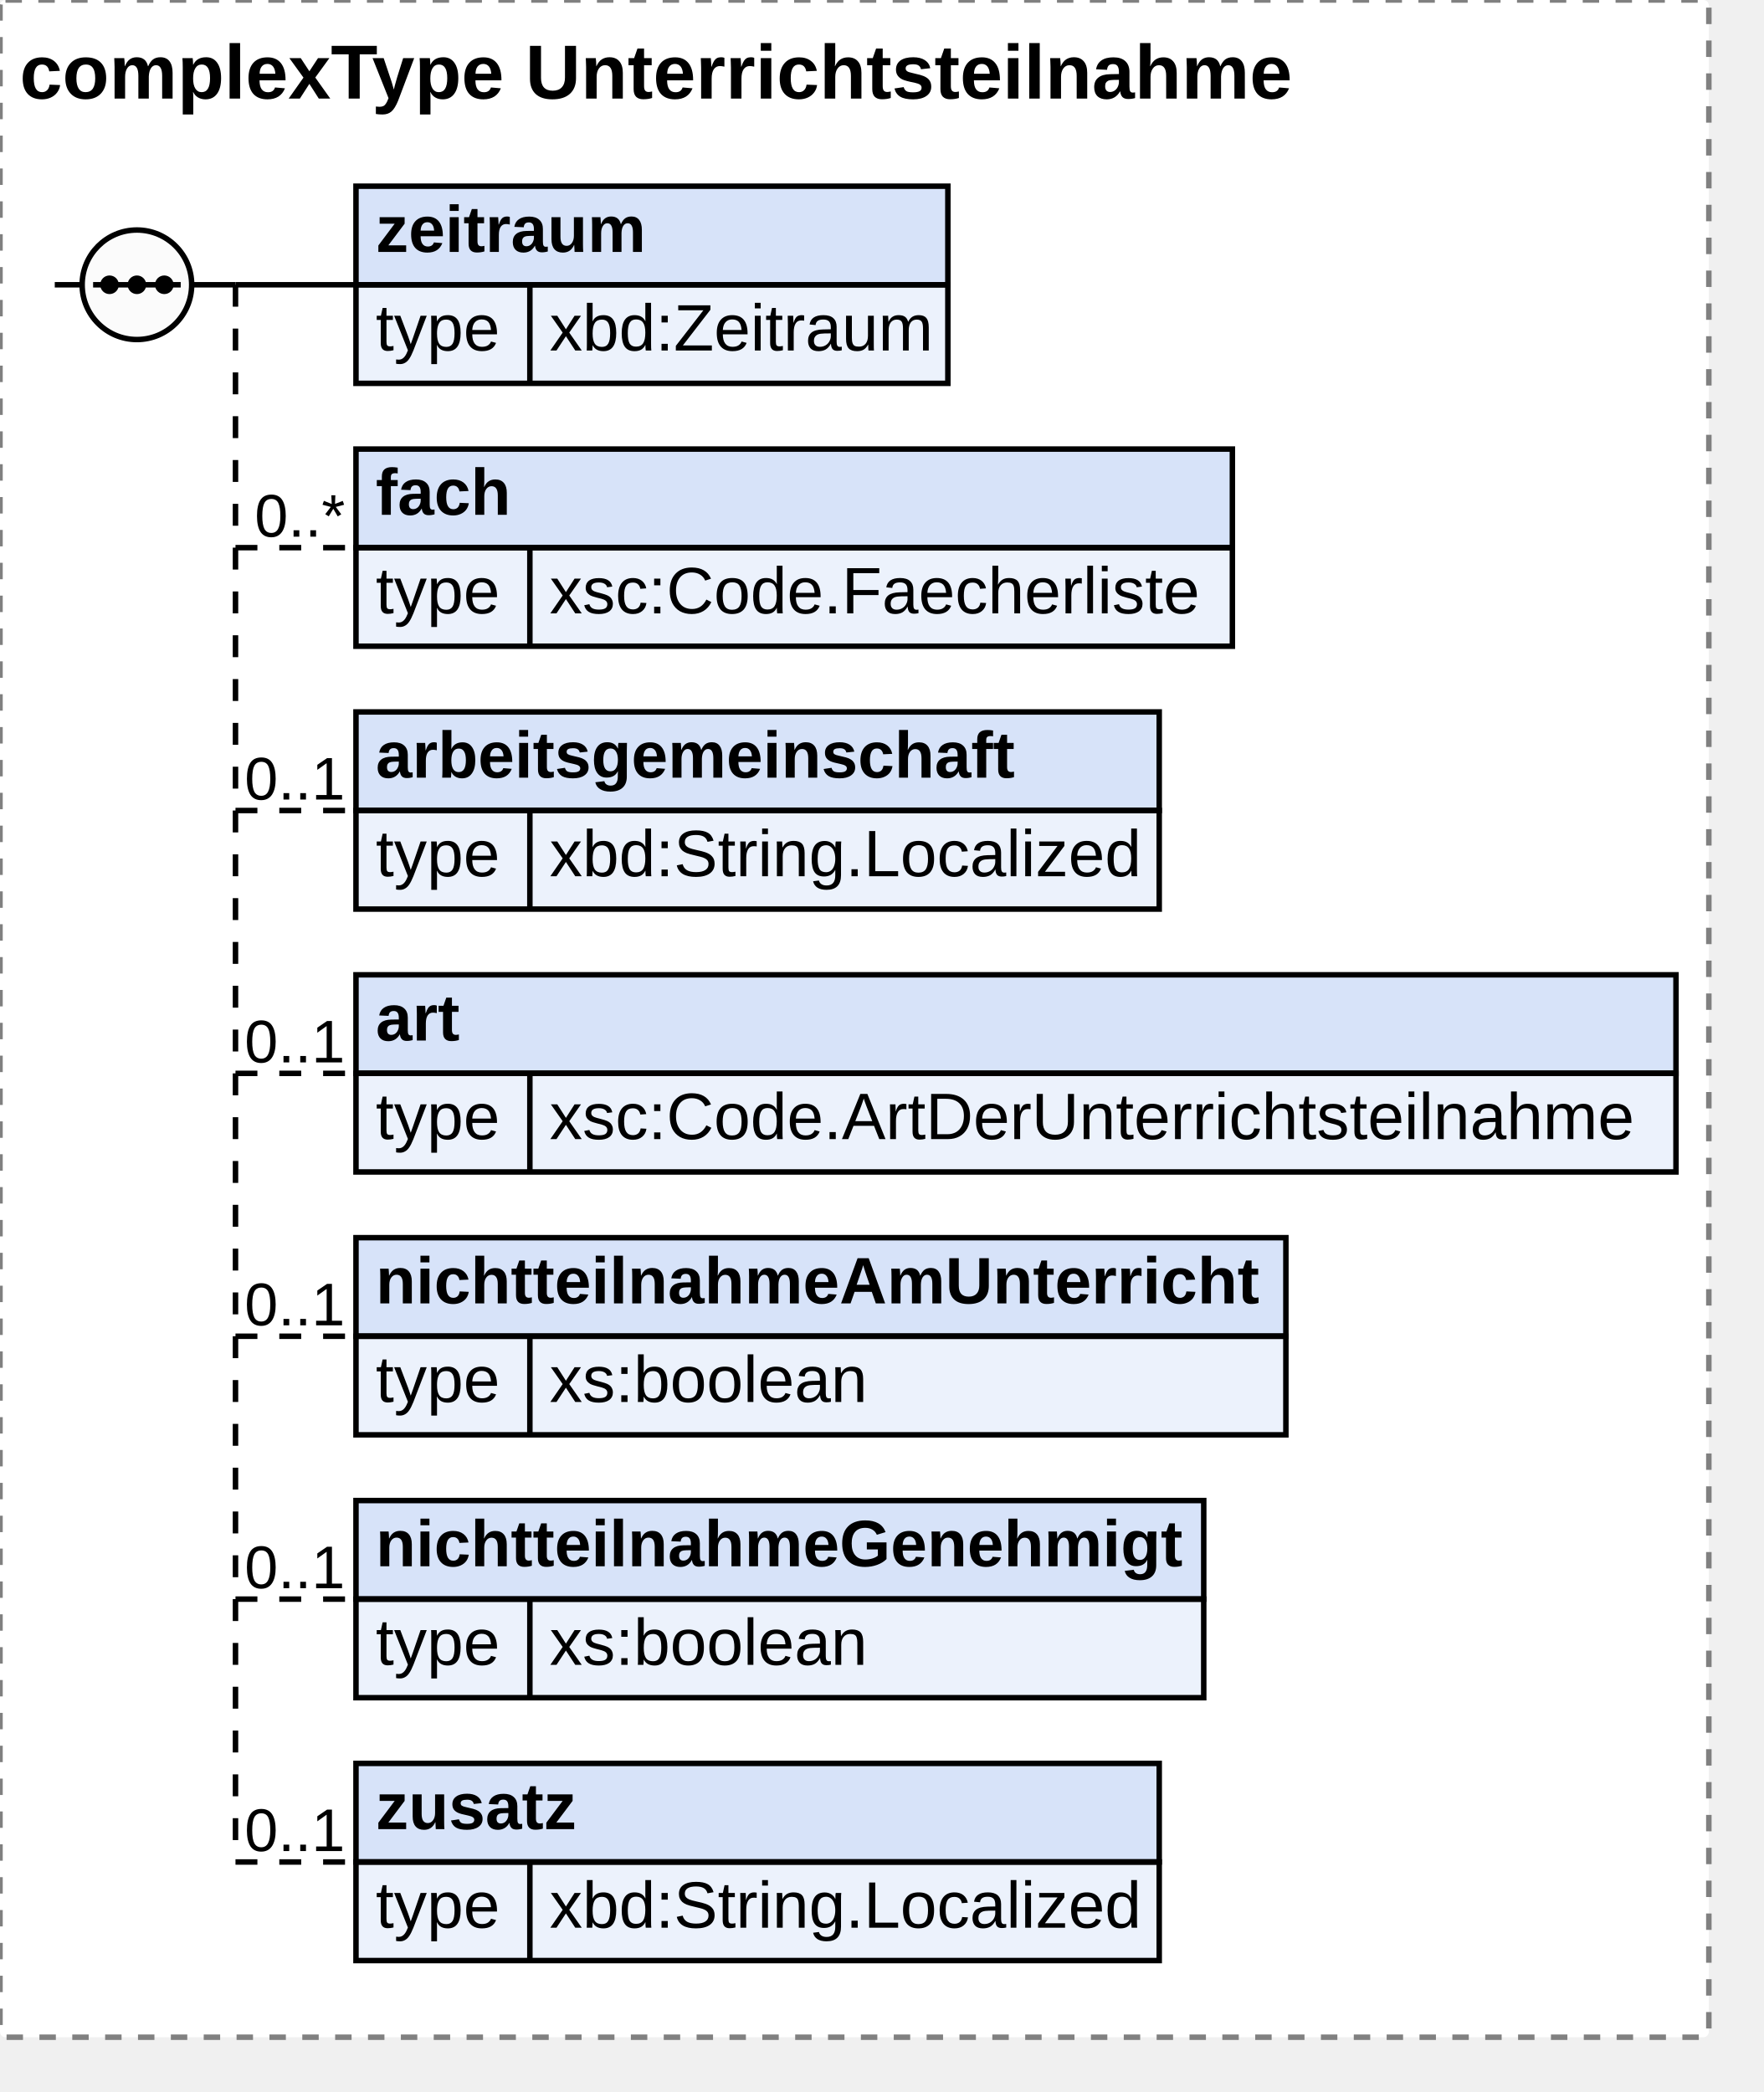
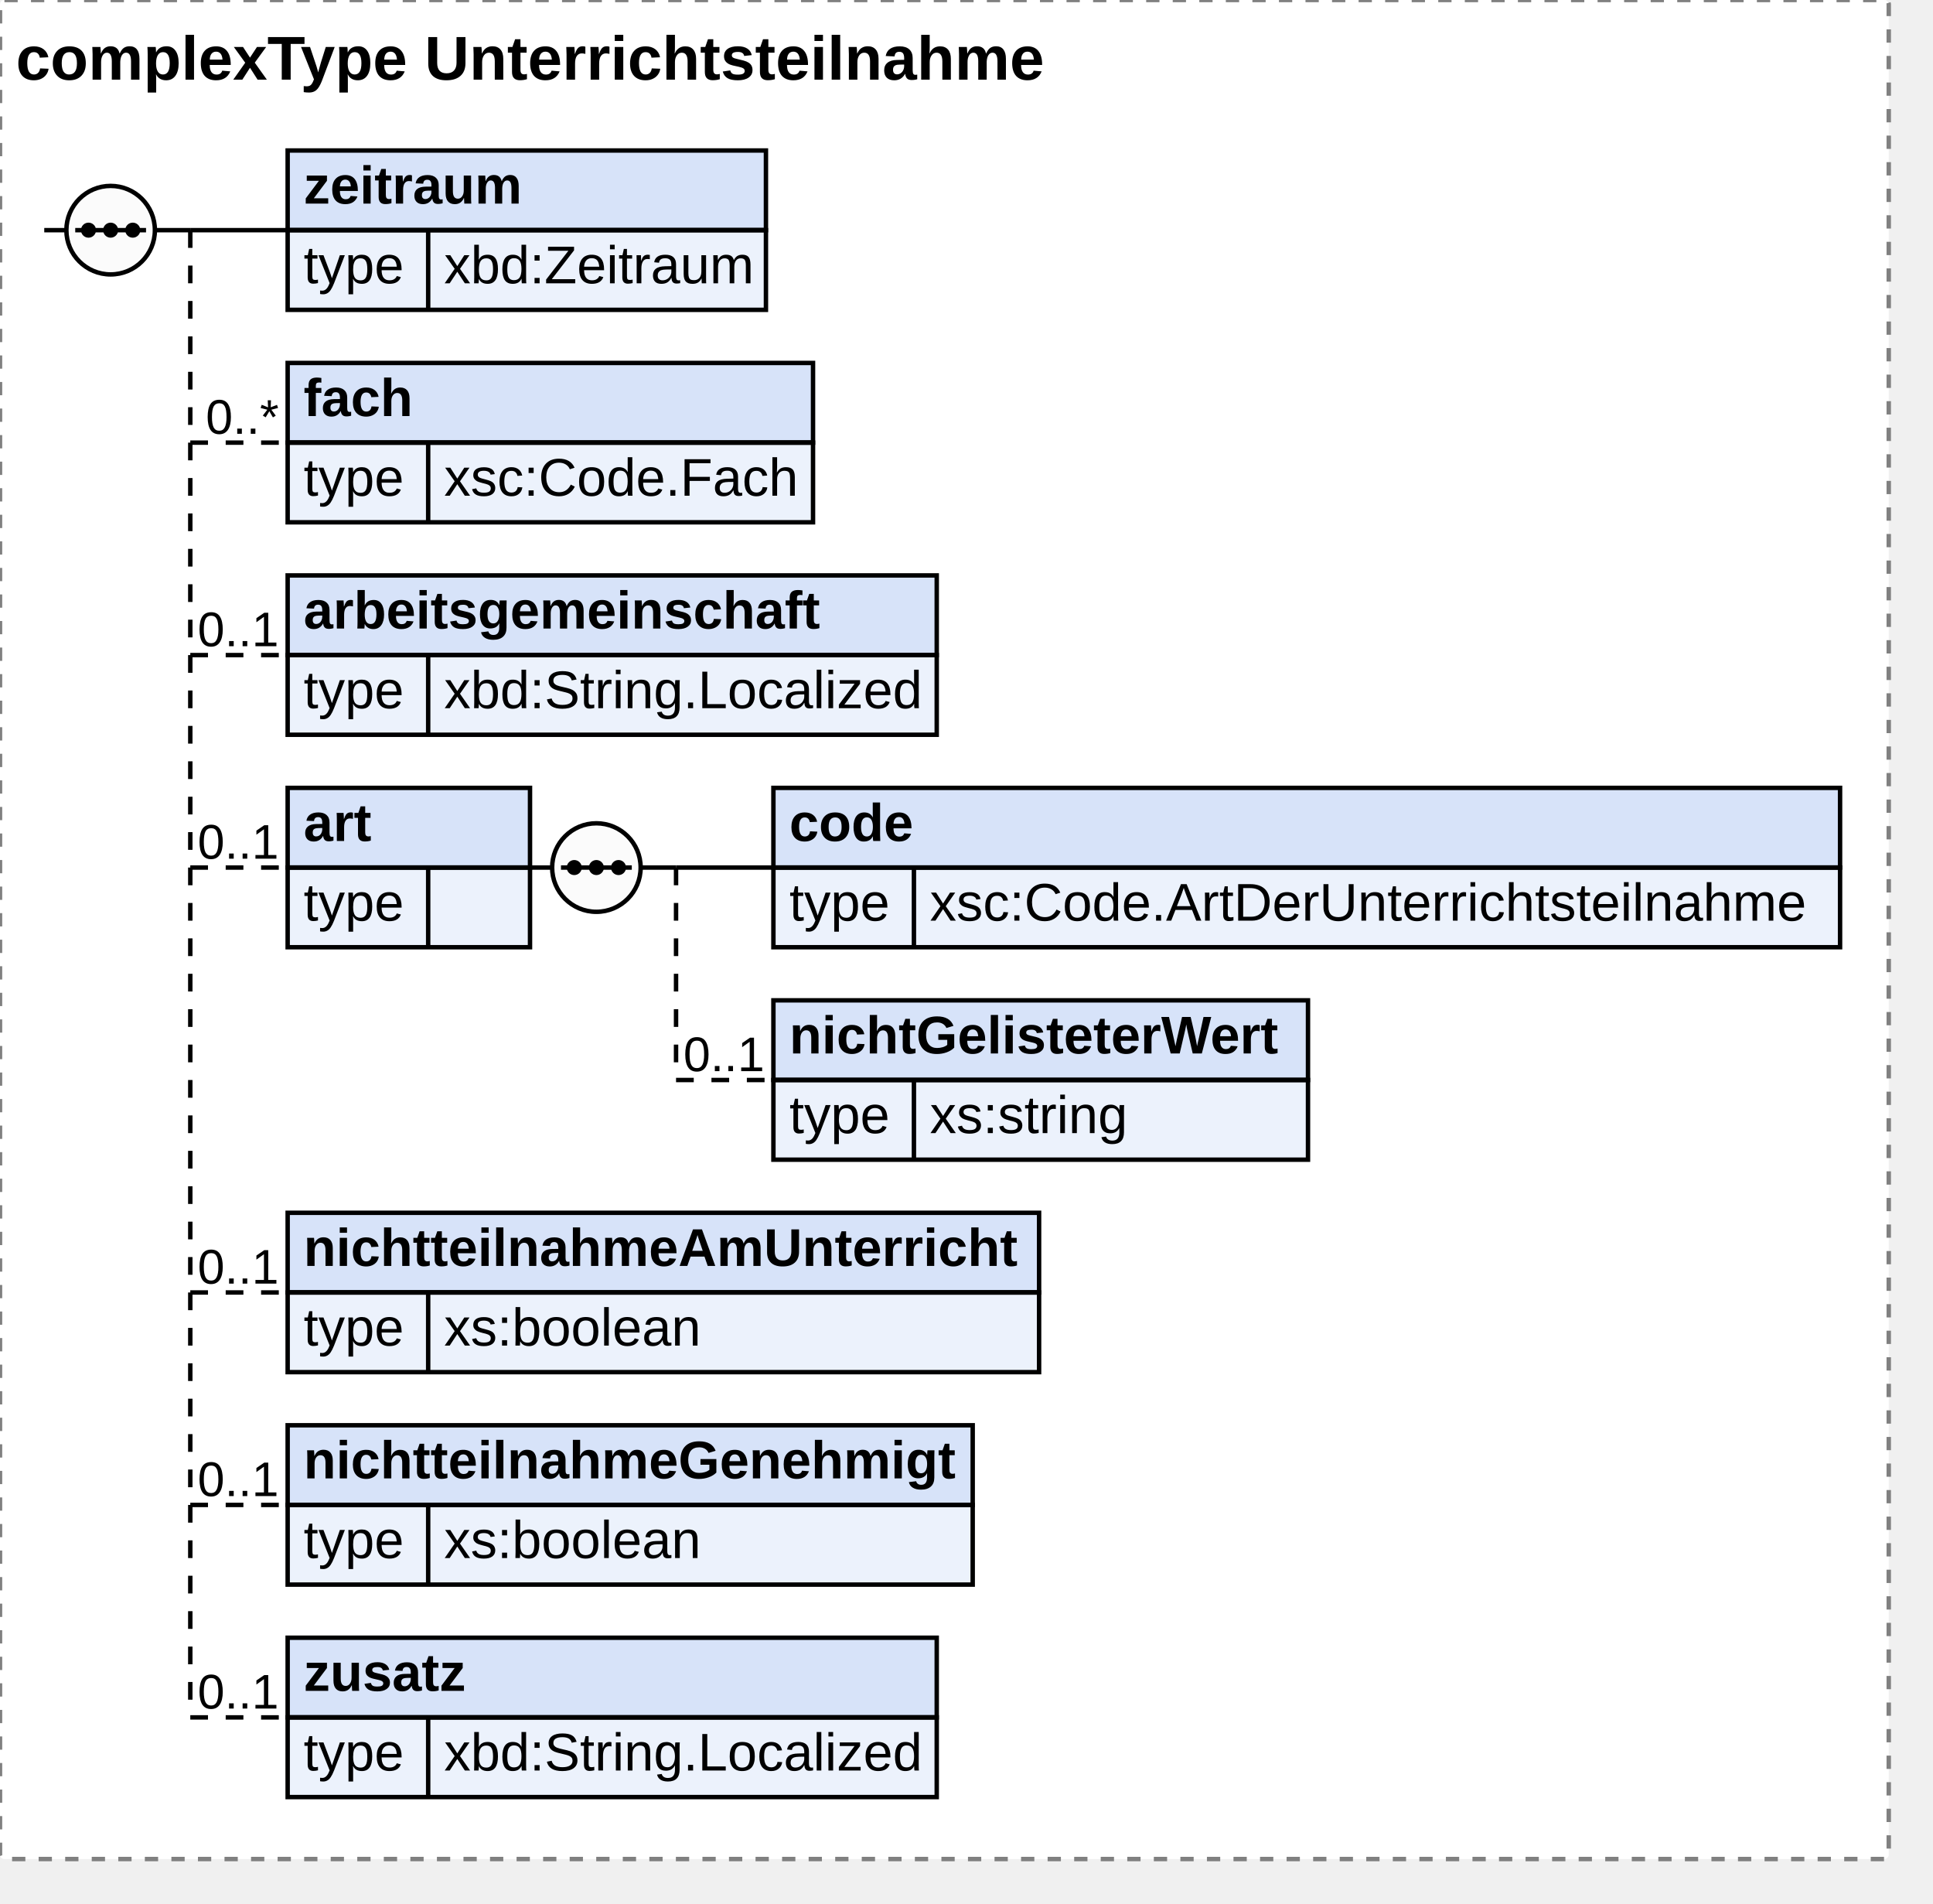
- <svg xmlns="http://www.w3.org/2000/svg" width="322.031" height="382">
+ <svg xmlns="http://www.w3.org/2000/svg" width="436.797" height="430">
  <defs>
    <style type="text/css">
                        text {
                            font-family: 'Arial';
                            fill: black;
                        }
                        text.at {
                            font-family: 'Arial';
                            fill: rgb(242, 152, 0);
                        }
                        line {
                            stroke: black;
                        }
                        line.type-structure {
                            stroke: black;
                        }
                        line.type-structure-optional {
                            stroke: black;
                            stroke-dasharray: 4, 4;
                        }
                        rect.attribute-upper {
                            stroke: black;
                            fill: rgb(255, 239, 211);
                        }
                        rect.element-upper {
                            stroke: black;
                            fill: rgb(215, 227, 249);
                        }
                        rect.element-lower {
                            stroke: black;
                            fill: rgb(236, 242, 252);
                        }
                        a text {
                            fill: black;
                        } 
                    </style>
  </defs>
-   <rect width="312.031" height="372" stroke-dasharray="3,3" rx="1" ry="1" style="stroke: grey;fill: white;" />
+   <rect width="426.797" height="420" stroke-dasharray="3,3" rx="1" ry="1" style="stroke: grey;fill: white;" />
  <text font-size="14" x="3.6" y="18" font-weight="bold">complexType Unterrichtsteilnahme</text>
  <g transform="translate(10,34)">
    <g transform="translate(55,0)">
      <rect width="108.078" height="18" class="element-upper" />
      <rect width="108.078" height="18" y="18" class="element-lower" />
      <text font-size="12" x="3.6" y="12" font-weight="bold">zeitraum</text>
      <line x1="0" y1="18" x2="108.078" y2="18" />
      <text font-size="12" fill="grey" x="3.6" y="30">type</text>
      <line x1="31.753" y1="18" x2="31.753" y2="36" />
      <text font-size="12" x="35.353" y="30">xbd:Zeitraum</text>
      <g transform="translate(108.0781,0)" />
    </g>
    <line x1="33" y1="18" x2="55" y2="18" class="type-structure-required" />
    <text font-size="11" fill="black" x="53" y="16" text-anchor="end" />
    <line x1="33" y1="18" x2="33" y2="18" class="type-structure-required" />
    <g transform="translate(55,48)">
-       <rect width="160.031" height="18" class="element-upper" />
-       <rect width="160.031" height="18" y="18" class="element-lower" />
+       <rect width="118.719" height="18" class="element-upper" />
+       <rect width="118.719" height="18" y="18" class="element-lower" />
      <text font-size="12" x="3.6" y="12" font-weight="bold">fach</text>
-       <line x1="0" y1="18" x2="160.031" y2="18" />
+       <line x1="0" y1="18" x2="118.719" y2="18" />
      <text font-size="12" fill="grey" x="3.6" y="30">type</text>
      <line x1="31.753" y1="18" x2="31.753" y2="36" />
-       <text font-size="12" x="35.353" y="30">xsc:Code.Faecherliste</text>
-       <g transform="translate(160.0312,0)" />
+       <text font-size="12" x="35.353" y="30">xsc:Code.Fach</text>
+       <g transform="translate(118.7188,0)" />
    </g>
    <line x1="33" y1="66" x2="55" y2="66" class="type-structure-optional" />
    <text font-size="11" fill="black" x="53" y="64" text-anchor="end">0..*</text>
    <line x1="33" y1="18" x2="33" y2="66" class="type-structure-optional" />
    <g transform="translate(55,96)">
      <rect width="146.672" height="18" class="element-upper" />
      <rect width="146.672" height="18" y="18" class="element-lower" />
      <text font-size="12" x="3.6" y="12" font-weight="bold">arbeitsgemeinschaft</text>
      <line x1="0" y1="18" x2="146.672" y2="18" />
      <text font-size="12" fill="grey" x="3.6" y="30">type</text>
      <line x1="31.753" y1="18" x2="31.753" y2="36" />
      <text font-size="12" x="35.353" y="30">xbd:String.Localized</text>
      <g transform="translate(146.6719,0)" />
    </g>
    <line x1="33" y1="114" x2="55" y2="114" class="type-structure-optional" />
    <text font-size="11" fill="black" x="53" y="112" text-anchor="end">0..1</text>
    <line x1="33" y1="66" x2="33" y2="114" class="type-structure-optional" />
    <g transform="translate(55,144)">
-       <rect width="241.031" height="18" class="element-upper" />
-       <rect width="241.031" height="18" y="18" class="element-lower" />
+       <rect width="54.766" height="18" class="element-upper" />
+       <rect width="54.766" height="18" y="18" class="element-lower" />
      <text font-size="12" x="3.6" y="12" font-weight="bold">art</text>
-       <line x1="0" y1="18" x2="241.031" y2="18" />
+       <line x1="0" y1="18" x2="54.766" y2="18" />
      <text font-size="12" fill="grey" x="3.6" y="30">type</text>
      <line x1="31.753" y1="18" x2="31.753" y2="36" />
-       <text font-size="12" x="35.353" y="30">xsc:Code.ArtDerUnterrichtsteilnahme</text>
-       <g transform="translate(241.0312,0)" />
+       <g transform="translate(54.76562,0)">
+         <g transform="translate(55,0)">
+           <rect width="241.031" height="18" class="element-upper" />
+           <rect width="241.031" height="18" y="18" class="element-lower" />
+           <text font-size="12" x="3.6" y="12" font-weight="bold">code</text>
+           <line x1="0" y1="18" x2="241.031" y2="18" />
+           <text font-size="12" fill="grey" x="3.6" y="30">type</text>
+           <line x1="31.753" y1="18" x2="31.753" y2="36" />
+           <text font-size="12" x="35.353" y="30">xsc:Code.ArtDerUnterrichtsteilnahme</text>
+           <g transform="translate(241.0312,0)" />
+         </g>
+         <line x1="33" y1="18" x2="55" y2="18" class="type-structure-required" />
+         <text font-size="11" fill="black" x="53" y="16" text-anchor="end" />
+         <line x1="33" y1="18" x2="33" y2="18" class="type-structure-required" />
+         <g transform="translate(55,48)">
+           <rect width="120.8" height="18" class="element-upper" />
+           <rect width="120.8" height="18" y="18" class="element-lower" />
+           <text font-size="12" x="3.6" y="12" font-weight="bold">nichtGelisteterWert</text>
+           <line x1="0" y1="18" x2="120.8" y2="18" />
+           <text font-size="12" fill="grey" x="3.6" y="30">type</text>
+           <line x1="31.753" y1="18" x2="31.753" y2="36" />
+           <text font-size="12" x="35.353" y="30">xs:string</text>
+           <g transform="translate(120.8,0)" />
+         </g>
+         <line x1="33" y1="66" x2="55" y2="66" class="type-structure-optional" />
+         <text font-size="11" fill="black" x="53" y="64" text-anchor="end">0..1</text>
+         <line x1="33" y1="18" x2="33" y2="66" class="type-structure-optional" />
+         <circle cx="15" cy="18" r="10" stroke="black" fill="rgb(251, 251, 251)" />
+         <line x1="0" y1="18" x2="5" y2="18" class="type-structure-required" />
+         <line x1="25" y1="18" x2="33" y2="18" class="type-structure-required" />
+         <circle cx="10" cy="18" r="1.2" stroke="black" fill="black" />
+         <circle cx="15" cy="18" r="1.2" stroke="black" fill="black" />
+         <circle cx="20" cy="18" r="1.2" stroke="black" fill="black" />
+         <line x1="7" y1="18" x2="23" y2="18" />
+       </g>
    </g>
    <line x1="33" y1="162" x2="55" y2="162" class="type-structure-optional" />
    <text font-size="11" fill="black" x="53" y="160" text-anchor="end">0..1</text>
    <line x1="33" y1="114" x2="33" y2="162" class="type-structure-optional" />
-     <g transform="translate(55,192)">
+     <g transform="translate(55,240)">
      <rect width="169.8" height="18" class="element-upper" />
      <rect width="169.8" height="18" y="18" class="element-lower" />
      <text font-size="12" x="3.6" y="12" font-weight="bold">nichtteilnahmeAmUnterricht</text>
      <line x1="0" y1="18" x2="169.8" y2="18" />
      <text font-size="12" fill="grey" x="3.6" y="30">type</text>
      <line x1="31.753" y1="18" x2="31.753" y2="36" />
      <text font-size="12" x="35.353" y="30">xs:boolean</text>
      <g transform="translate(169.8,0)" />
    </g>
-     <line x1="33" y1="210" x2="55" y2="210" class="type-structure-optional" />
-     <text font-size="11" fill="black" x="53" y="208" text-anchor="end">0..1</text>
-     <line x1="33" y1="162" x2="33" y2="210" class="type-structure-optional" />
-     <g transform="translate(55,240)">
+     <line x1="33" y1="258" x2="55" y2="258" class="type-structure-optional" />
+     <text font-size="11" fill="black" x="53" y="256" text-anchor="end">0..1</text>
+     <line x1="33" y1="162" x2="33" y2="258" class="type-structure-optional" />
+     <g transform="translate(55,288)">
      <rect width="154.8" height="18" class="element-upper" />
      <rect width="154.8" height="18" y="18" class="element-lower" />
      <text font-size="12" x="3.6" y="12" font-weight="bold">nichtteilnahmeGenehmigt</text>
      <line x1="0" y1="18" x2="154.8" y2="18" />
      <text font-size="12" fill="grey" x="3.6" y="30">type</text>
      <line x1="31.753" y1="18" x2="31.753" y2="36" />
      <text font-size="12" x="35.353" y="30">xs:boolean</text>
      <g transform="translate(154.8,0)" />
    </g>
-     <line x1="33" y1="258" x2="55" y2="258" class="type-structure-optional" />
-     <text font-size="11" fill="black" x="53" y="256" text-anchor="end">0..1</text>
-     <line x1="33" y1="210" x2="33" y2="258" class="type-structure-optional" />
-     <g transform="translate(55,288)">
+     <line x1="33" y1="306" x2="55" y2="306" class="type-structure-optional" />
+     <text font-size="11" fill="black" x="53" y="304" text-anchor="end">0..1</text>
+     <line x1="33" y1="258" x2="33" y2="306" class="type-structure-optional" />
+     <g transform="translate(55,336)">
      <rect width="146.672" height="18" class="element-upper" />
      <rect width="146.672" height="18" y="18" class="element-lower" />
      <text font-size="12" x="3.6" y="12" font-weight="bold">zusatz</text>
      <line x1="0" y1="18" x2="146.672" y2="18" />
      <text font-size="12" fill="grey" x="3.6" y="30">type</text>
      <line x1="31.753" y1="18" x2="31.753" y2="36" />
      <text font-size="12" x="35.353" y="30">xbd:String.Localized</text>
      <g transform="translate(146.6719,0)" />
    </g>
-     <line x1="33" y1="306" x2="55" y2="306" class="type-structure-optional" />
-     <text font-size="11" fill="black" x="53" y="304" text-anchor="end">0..1</text>
-     <line x1="33" y1="258" x2="33" y2="306" class="type-structure-optional" />
+     <line x1="33" y1="354" x2="55" y2="354" class="type-structure-optional" />
+     <text font-size="11" fill="black" x="53" y="352" text-anchor="end">0..1</text>
+     <line x1="33" y1="306" x2="33" y2="354" class="type-structure-optional" />
    <circle cx="15" cy="18" r="10" stroke="black" fill="rgb(251, 251, 251)" />
    <line x1="0" y1="18" x2="5" y2="18" class="type-structure-required" />
    <line x1="25" y1="18" x2="33" y2="18" class="type-structure-required" />
    <circle cx="10" cy="18" r="1.2" stroke="black" fill="black" />
    <circle cx="15" cy="18" r="1.2" stroke="black" fill="black" />
    <circle cx="20" cy="18" r="1.2" stroke="black" fill="black" />
    <line x1="7" y1="18" x2="23" y2="18" />
  </g>
</svg>
